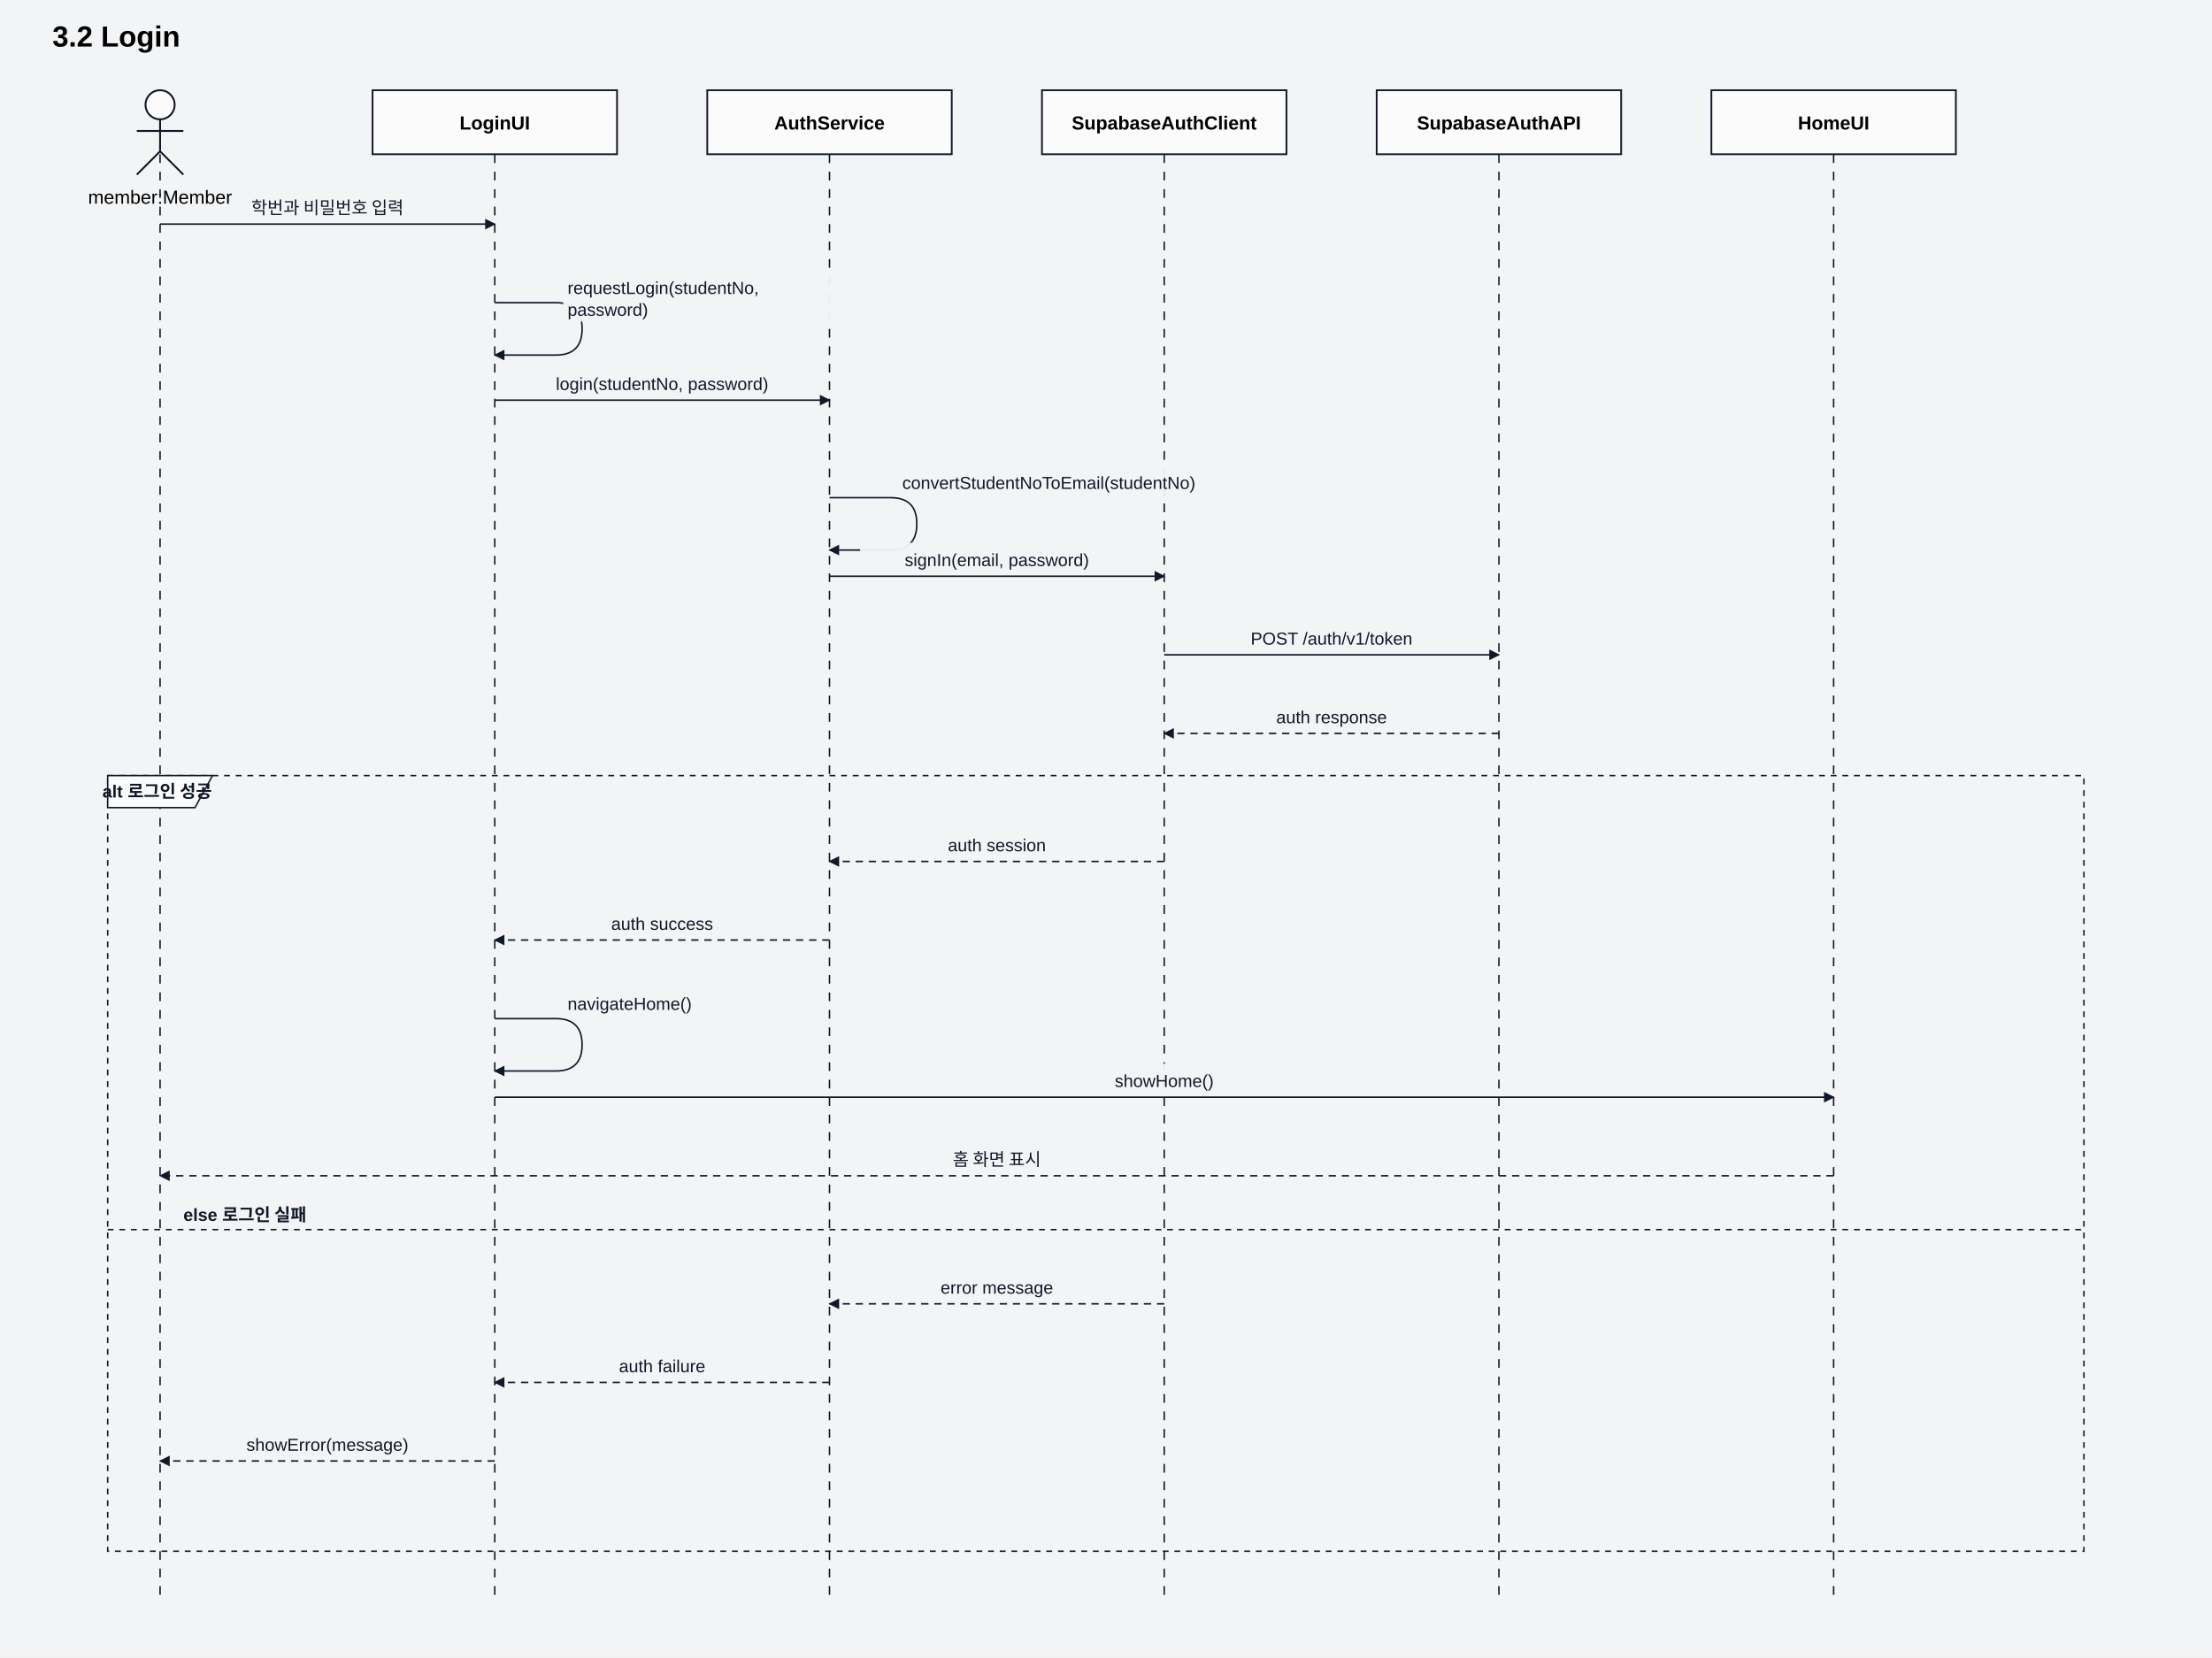
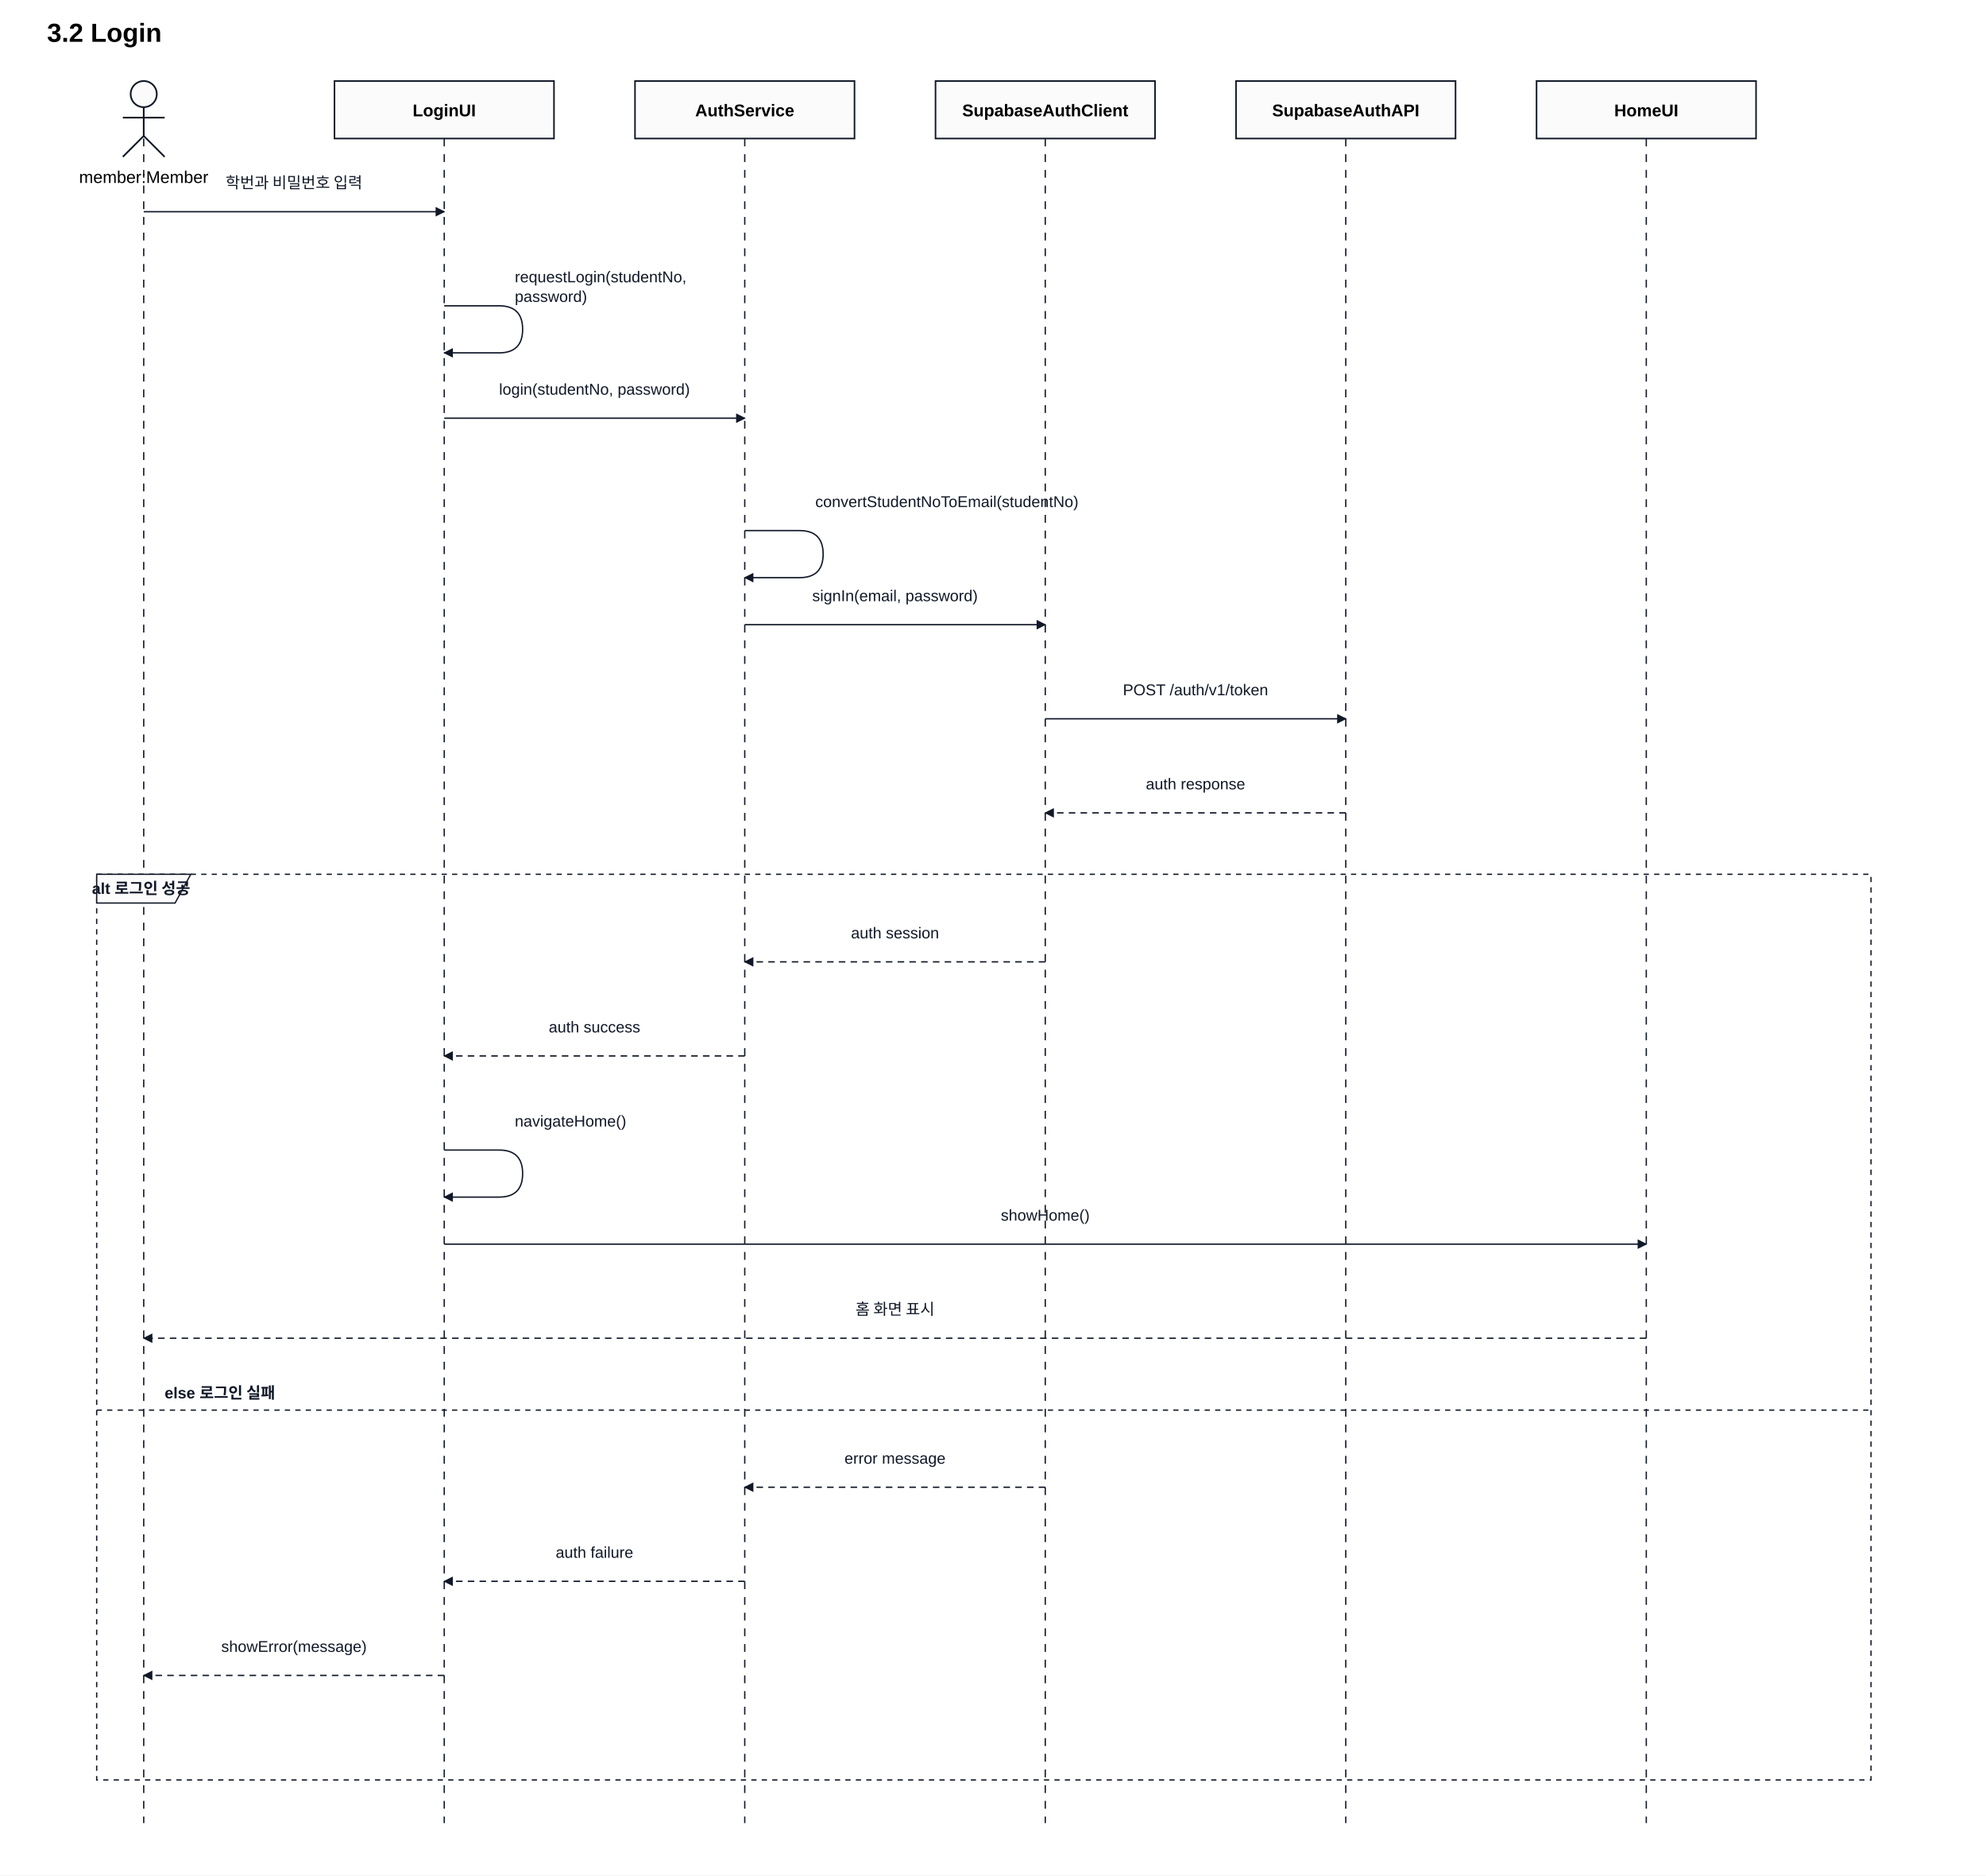
- <svg xmlns="http://www.w3.org/2000/svg" width="1520" height="1139" viewBox="0 0 1520 1139">
+ <svg xmlns="http://www.w3.org/2000/svg" width="1520" height="1435" viewBox="0 0 1520 1435">
  <defs>
    <marker id="arrow" viewBox="0 0 10 10" refX="9" refY="5" markerWidth="7" markerHeight="7" orient="auto">
      <path d="M0 0 L10 5 L0 10 z" fill="#111827" />
    </marker>
    <marker id="hollowArrow" viewBox="0 0 10 10" refX="9" refY="5" markerWidth="7" markerHeight="7" orient="auto">
      <path d="M0 0 L10 5 L0 10 z" fill="#fbfbfb" stroke="#111827" />
    </marker>
    <marker id="diamond" viewBox="0 0 16 10" refX="1" refY="5" markerWidth="11" markerHeight="9" orient="auto">
      <path d="M1 5 L8 1 L15 5 L8 9 z" fill="#111827" stroke="#111827" />
    </marker>
  </defs>
-   <rect width="100%" height="100%" fill="#f3f4f6" />
+   <rect width="100%" height="100%" fill="#ffffff" />
  <text x="36" y="32" font-family="Arial, sans-serif" font-size="20" font-weight="700">3.2 Login</text>
  <circle cx="110" cy="72" r="10" fill="#fbfbfb" stroke="#111827" stroke-width="1.3" />
  <line x1="110" y1="82" x2="110" y2="104" stroke="#111827" stroke-width="1.3" />
  <line x1="94" y1="90" x2="126" y2="90" stroke="#111827" stroke-width="1.3" />
  <line x1="110" y1="104" x2="94" y2="120" stroke="#111827" stroke-width="1.3" />
  <line x1="110" y1="104" x2="126" y2="120" stroke="#111827" stroke-width="1.3" />
  <text x="110" y="140" text-anchor="middle" font-family="Arial, sans-serif" font-size="13">member:Member</text>
-   <line x1="110" y1="106" x2="110" y2="1099" stroke="#111827" stroke-width="1" stroke-dasharray="6 6" />
+   <line x1="110" y1="106" x2="110" y2="1395" stroke="#111827" stroke-width="1" stroke-dasharray="6 6" />
  <rect x="256" y="62" width="168" height="44" fill="#fbfbfb" stroke="#111827" stroke-width="1.2" />
  <text x="340" y="89" text-anchor="middle" font-family="Arial, sans-serif" font-size="13" font-weight="700">LoginUI</text>
-   <line x1="340" y1="106" x2="340" y2="1099" stroke="#111827" stroke-width="1" stroke-dasharray="6 6" />
+   <line x1="340" y1="106" x2="340" y2="1395" stroke="#111827" stroke-width="1" stroke-dasharray="6 6" />
  <rect x="486" y="62" width="168" height="44" fill="#fbfbfb" stroke="#111827" stroke-width="1.2" />
  <text x="570" y="89" text-anchor="middle" font-family="Arial, sans-serif" font-size="13" font-weight="700">AuthService</text>
-   <line x1="570" y1="106" x2="570" y2="1099" stroke="#111827" stroke-width="1" stroke-dasharray="6 6" />
+   <line x1="570" y1="106" x2="570" y2="1395" stroke="#111827" stroke-width="1" stroke-dasharray="6 6" />
  <rect x="716" y="62" width="168" height="44" fill="#fbfbfb" stroke="#111827" stroke-width="1.2" />
  <text x="800" y="89" text-anchor="middle" font-family="Arial, sans-serif" font-size="13" font-weight="700">SupabaseAuthClient</text>
-   <line x1="800" y1="106" x2="800" y2="1099" stroke="#111827" stroke-width="1" stroke-dasharray="6 6" />
+   <line x1="800" y1="106" x2="800" y2="1395" stroke="#111827" stroke-width="1" stroke-dasharray="6 6" />
  <rect x="946" y="62" width="168" height="44" fill="#fbfbfb" stroke="#111827" stroke-width="1.2" />
  <text x="1030" y="89" text-anchor="middle" font-family="Arial, sans-serif" font-size="13" font-weight="700">SupabaseAuthAPI</text>
-   <line x1="1030" y1="106" x2="1030" y2="1099" stroke="#111827" stroke-width="1" stroke-dasharray="6 6" />
+   <line x1="1030" y1="106" x2="1030" y2="1395" stroke="#111827" stroke-width="1" stroke-dasharray="6 6" />
  <rect x="1176" y="62" width="168" height="44" fill="#fbfbfb" stroke="#111827" stroke-width="1.2" />
  <text x="1260" y="89" text-anchor="middle" font-family="Arial, sans-serif" font-size="13" font-weight="700">HomeUI</text>
-   <line x1="1260" y1="106" x2="1260" y2="1099" stroke="#111827" stroke-width="1" stroke-dasharray="6 6" />
-   <rect x="74" y="533" width="1358" height="533" fill="none" stroke="#111827" stroke-dasharray="4 4" />
-   <path d="M74 533 h72 l-12 22 h-60 z" fill="#fbfbfb" stroke="#111827" />
-   <text x="108" y="548" text-anchor="middle" font-family="Arial, sans-serif" font-size="12" font-weight="700" fill="#111827">alt 로그인 성공</text>
-   <line x1="74" y1="845" x2="1432" y2="845" stroke="#111827" stroke-dasharray="4 4" />
-   <rect x="123" y="823" width="97.16" height="20" fill="#f3f4f6" opacity="0.96" />
-   <text x="126" y="839" text-anchor="start" font-family="Arial, sans-serif" font-size="12" font-weight="700" fill="#111827">else 로그인 실패</text>
-   <line x1="110" y1="154" x2="340" y2="154" stroke="#111827" stroke-width="1.05" marker-end="url(#arrow)" />
-   <rect x="176.42" y="131" width="97.16" height="20" fill="#f3f4f6" opacity="0.96" />
-   <text x="225" y="147" text-anchor="middle" font-family="Arial, sans-serif" font-size="12" font-weight="400" fill="#111827">학번과 비밀번호 입력</text>
-   <path d="M340 208 h42 q18 0 18 18 q0 18 -18 18 h-42" fill="none" stroke="#111827" stroke-width="1.05" marker-end="url(#arrow)" />
-   <rect x="387" y="186" width="187.88" height="35" fill="#f3f4f6" opacity="0.96" />
-   <text x="390" y="202" text-anchor="start" font-family="Arial, sans-serif" font-size="12" font-weight="400" fill="#111827">requestLogin(studentNo,</text>
-   <text x="390" y="217" text-anchor="start" font-family="Arial, sans-serif" font-size="12" font-weight="400" fill="#111827">password)</text>
-   <line x1="340" y1="275" x2="570" y2="275" stroke="#111827" stroke-width="1.05" marker-end="url(#arrow)" />
-   <rect x="349.72" y="252" width="210.56" height="20" fill="#f3f4f6" opacity="0.96" />
-   <text x="455" y="268" text-anchor="middle" font-family="Arial, sans-serif" font-size="12" font-weight="400" fill="#111827">login(studentNo, password)</text>
-   <path d="M570 342 h42 q18 0 18 18 q0 18 -18 18 h-42" fill="none" stroke="#111827" stroke-width="1.05" marker-end="url(#arrow)" />
-   <rect x="617" y="320" width="271.04" height="20" fill="#f3f4f6" opacity="0.96" />
-   <text x="620" y="336" text-anchor="start" font-family="Arial, sans-serif" font-size="12" font-weight="400" fill="#111827">convertStudentNoToEmail(studentNo)</text>
-   <line x1="570" y1="396" x2="800" y2="396" stroke="#111827" stroke-width="1.05" marker-end="url(#arrow)" />
-   <rect x="591.06" y="373" width="187.88" height="20" fill="#f3f4f6" opacity="0.96" />
-   <text x="685" y="389" text-anchor="middle" font-family="Arial, sans-serif" font-size="12" font-weight="400" fill="#111827">signIn(email, password)</text>
-   <line x1="800" y1="450" x2="1030" y2="450" stroke="#111827" stroke-width="1.05" marker-end="url(#arrow)" />
-   <rect x="836.18" y="427" width="157.64" height="20" fill="#f3f4f6" opacity="0.96" />
-   <text x="915" y="443" text-anchor="middle" font-family="Arial, sans-serif" font-size="12" font-weight="400" fill="#111827">POST /auth/v1/token</text>
-   <line x1="1030" y1="504" x2="800" y2="504" stroke="#111827" stroke-width="1.05" marker-end="url(#arrow)" stroke-dasharray="5 4" />
-   <rect x="858.86" y="481" width="112.28" height="20" fill="#f3f4f6" opacity="0.96" />
-   <text x="915" y="497" text-anchor="middle" font-family="Arial, sans-serif" font-size="12" font-weight="400" fill="#111827">auth response</text>
-   <line x1="800" y1="592" x2="570" y2="592" stroke="#111827" stroke-width="1.05" marker-end="url(#arrow)" stroke-dasharray="5 4" />
-   <rect x="632.64" y="569" width="104.72" height="20" fill="#f3f4f6" opacity="0.96" />
-   <text x="685" y="585" text-anchor="middle" font-family="Arial, sans-serif" font-size="12" font-weight="400" fill="#111827">auth session</text>
-   <line x1="570" y1="646" x2="340" y2="646" stroke="#111827" stroke-width="1.05" marker-end="url(#arrow)" stroke-dasharray="5 4" />
-   <rect x="402.64" y="623" width="104.72" height="20" fill="#f3f4f6" opacity="0.96" />
-   <text x="455" y="639" text-anchor="middle" font-family="Arial, sans-serif" font-size="12" font-weight="400" fill="#111827">auth success</text>
-   <path d="M340 700 h42 q18 0 18 18 q0 18 -18 18 h-42" fill="none" stroke="#111827" stroke-width="1.05" marker-end="url(#arrow)" />
-   <rect x="387" y="678" width="119.84" height="20" fill="#f3f4f6" opacity="0.96" />
-   <text x="390" y="694" text-anchor="start" font-family="Arial, sans-serif" font-size="12" font-weight="400" fill="#111827">navigateHome()</text>
-   <line x1="340" y1="754" x2="1260" y2="754" stroke="#111827" stroke-width="1.05" marker-end="url(#arrow)" />
-   <rect x="755.2" y="731" width="89.6" height="20" fill="#f3f4f6" opacity="0.96" />
-   <text x="800" y="747" text-anchor="middle" font-family="Arial, sans-serif" font-size="12" font-weight="400" fill="#111827">showHome()</text>
-   <line x1="1260" y1="808" x2="110" y2="808" stroke="#111827" stroke-width="1.05" marker-end="url(#arrow)" stroke-dasharray="5 4" />
-   <rect x="651.54" y="785" width="66.92" height="20" fill="#f3f4f6" opacity="0.96" />
-   <text x="685" y="801" text-anchor="middle" font-family="Arial, sans-serif" font-size="12" font-weight="400" fill="#111827">홈 화면 표시</text>
-   <line x1="800" y1="896" x2="570" y2="896" stroke="#111827" stroke-width="1.05" marker-end="url(#arrow)" stroke-dasharray="5 4" />
-   <rect x="628.86" y="873" width="112.28" height="20" fill="#f3f4f6" opacity="0.96" />
-   <text x="685" y="889" text-anchor="middle" font-family="Arial, sans-serif" font-size="12" font-weight="400" fill="#111827">error message</text>
-   <line x1="570" y1="950" x2="340" y2="950" stroke="#111827" stroke-width="1.05" marker-end="url(#arrow)" stroke-dasharray="5 4" />
-   <rect x="402.64" y="927" width="104.72" height="20" fill="#f3f4f6" opacity="0.96" />
-   <text x="455" y="943" text-anchor="middle" font-family="Arial, sans-serif" font-size="12" font-weight="400" fill="#111827">auth failure</text>
-   <line x1="340" y1="1004" x2="110" y2="1004" stroke="#111827" stroke-width="1.05" marker-end="url(#arrow)" stroke-dasharray="5 4" />
-   <rect x="149.96" y="981" width="150.08" height="20" fill="#f3f4f6" opacity="0.96" />
-   <text x="225" y="997" text-anchor="middle" font-family="Arial, sans-serif" font-size="12" font-weight="400" fill="#111827">showError(message)</text>
+   <line x1="1260" y1="106" x2="1260" y2="1395" stroke="#111827" stroke-width="1" stroke-dasharray="6 6" />
+   <rect x="74" y="669" width="1358" height="693" fill="none" stroke="#111827" stroke-dasharray="4 4" />
+   <path d="M74 669 h72 l-12 22 h-60 z" fill="#fbfbfb" stroke="#111827" />
+   <text x="108" y="684" text-anchor="middle" font-family="Arial, sans-serif" font-size="12" font-weight="700" fill="#111827">alt 로그인 성공</text>
+   <line x1="74" y1="1079" x2="1432" y2="1079" stroke="#111827" stroke-dasharray="4 4" />
+   <text x="126" y="1070" text-anchor="start" font-family="Arial, sans-serif" font-size="12" font-weight="700" fill="#111827">else 로그인 실패</text>
+   <line x1="110" y1="162" x2="340" y2="162" stroke="#111827" stroke-width="1.05" marker-end="url(#arrow)" />
+   <text x="225" y="144" text-anchor="middle" font-family="Arial, sans-serif" font-size="12" font-weight="400" fill="#111827">학번과 비밀번호 입력</text>
+   <path d="M340 234 h42 q18 0 18 18 q0 18 -18 18 h-42" fill="none" stroke="#111827" stroke-width="1.05" marker-end="url(#arrow)" />
+   <text x="394" y="216" text-anchor="start" font-family="Arial, sans-serif" font-size="12" font-weight="400" fill="#111827">requestLogin(studentNo,</text>
+   <text x="394" y="231" text-anchor="start" font-family="Arial, sans-serif" font-size="12" font-weight="400" fill="#111827">password)</text>
+   <line x1="340" y1="320" x2="570" y2="320" stroke="#111827" stroke-width="1.05" marker-end="url(#arrow)" />
+   <text x="455" y="302" text-anchor="middle" font-family="Arial, sans-serif" font-size="12" font-weight="400" fill="#111827">login(studentNo, password)</text>
+   <path d="M570 406 h42 q18 0 18 18 q0 18 -18 18 h-42" fill="none" stroke="#111827" stroke-width="1.05" marker-end="url(#arrow)" />
+   <text x="624" y="388" text-anchor="start" font-family="Arial, sans-serif" font-size="12" font-weight="400" fill="#111827">convertStudentNoToEmail(studentNo)</text>
+   <line x1="570" y1="478" x2="800" y2="478" stroke="#111827" stroke-width="1.05" marker-end="url(#arrow)" />
+   <text x="685" y="460" text-anchor="middle" font-family="Arial, sans-serif" font-size="12" font-weight="400" fill="#111827">signIn(email, password)</text>
+   <line x1="800" y1="550" x2="1030" y2="550" stroke="#111827" stroke-width="1.05" marker-end="url(#arrow)" />
+   <text x="915" y="532" text-anchor="middle" font-family="Arial, sans-serif" font-size="12" font-weight="400" fill="#111827">POST /auth/v1/token</text>
+   <line x1="1030" y1="622" x2="800" y2="622" stroke="#111827" stroke-width="1.05" marker-end="url(#arrow)" stroke-dasharray="5 4" />
+   <text x="915" y="604" text-anchor="middle" font-family="Arial, sans-serif" font-size="12" font-weight="400" fill="#111827">auth response</text>
+   <line x1="800" y1="736" x2="570" y2="736" stroke="#111827" stroke-width="1.05" marker-end="url(#arrow)" stroke-dasharray="5 4" />
+   <text x="685" y="718" text-anchor="middle" font-family="Arial, sans-serif" font-size="12" font-weight="400" fill="#111827">auth session</text>
+   <line x1="570" y1="808" x2="340" y2="808" stroke="#111827" stroke-width="1.05" marker-end="url(#arrow)" stroke-dasharray="5 4" />
+   <text x="455" y="790" text-anchor="middle" font-family="Arial, sans-serif" font-size="12" font-weight="400" fill="#111827">auth success</text>
+   <path d="M340 880 h42 q18 0 18 18 q0 18 -18 18 h-42" fill="none" stroke="#111827" stroke-width="1.05" marker-end="url(#arrow)" />
+   <text x="394" y="862" text-anchor="start" font-family="Arial, sans-serif" font-size="12" font-weight="400" fill="#111827">navigateHome()</text>
+   <line x1="340" y1="952" x2="1260" y2="952" stroke="#111827" stroke-width="1.05" marker-end="url(#arrow)" />
+   <text x="800" y="934" text-anchor="middle" font-family="Arial, sans-serif" font-size="12" font-weight="400" fill="#111827">showHome()</text>
+   <line x1="1260" y1="1024" x2="110" y2="1024" stroke="#111827" stroke-width="1.05" marker-end="url(#arrow)" stroke-dasharray="5 4" />
+   <text x="685" y="1006" text-anchor="middle" font-family="Arial, sans-serif" font-size="12" font-weight="400" fill="#111827">홈 화면 표시</text>
+   <line x1="800" y1="1138" x2="570" y2="1138" stroke="#111827" stroke-width="1.05" marker-end="url(#arrow)" stroke-dasharray="5 4" />
+   <text x="685" y="1120" text-anchor="middle" font-family="Arial, sans-serif" font-size="12" font-weight="400" fill="#111827">error message</text>
+   <line x1="570" y1="1210" x2="340" y2="1210" stroke="#111827" stroke-width="1.05" marker-end="url(#arrow)" stroke-dasharray="5 4" />
+   <text x="455" y="1192" text-anchor="middle" font-family="Arial, sans-serif" font-size="12" font-weight="400" fill="#111827">auth failure</text>
+   <line x1="340" y1="1282" x2="110" y2="1282" stroke="#111827" stroke-width="1.05" marker-end="url(#arrow)" stroke-dasharray="5 4" />
+   <text x="225" y="1264" text-anchor="middle" font-family="Arial, sans-serif" font-size="12" font-weight="400" fill="#111827">showError(message)</text>
</svg>
